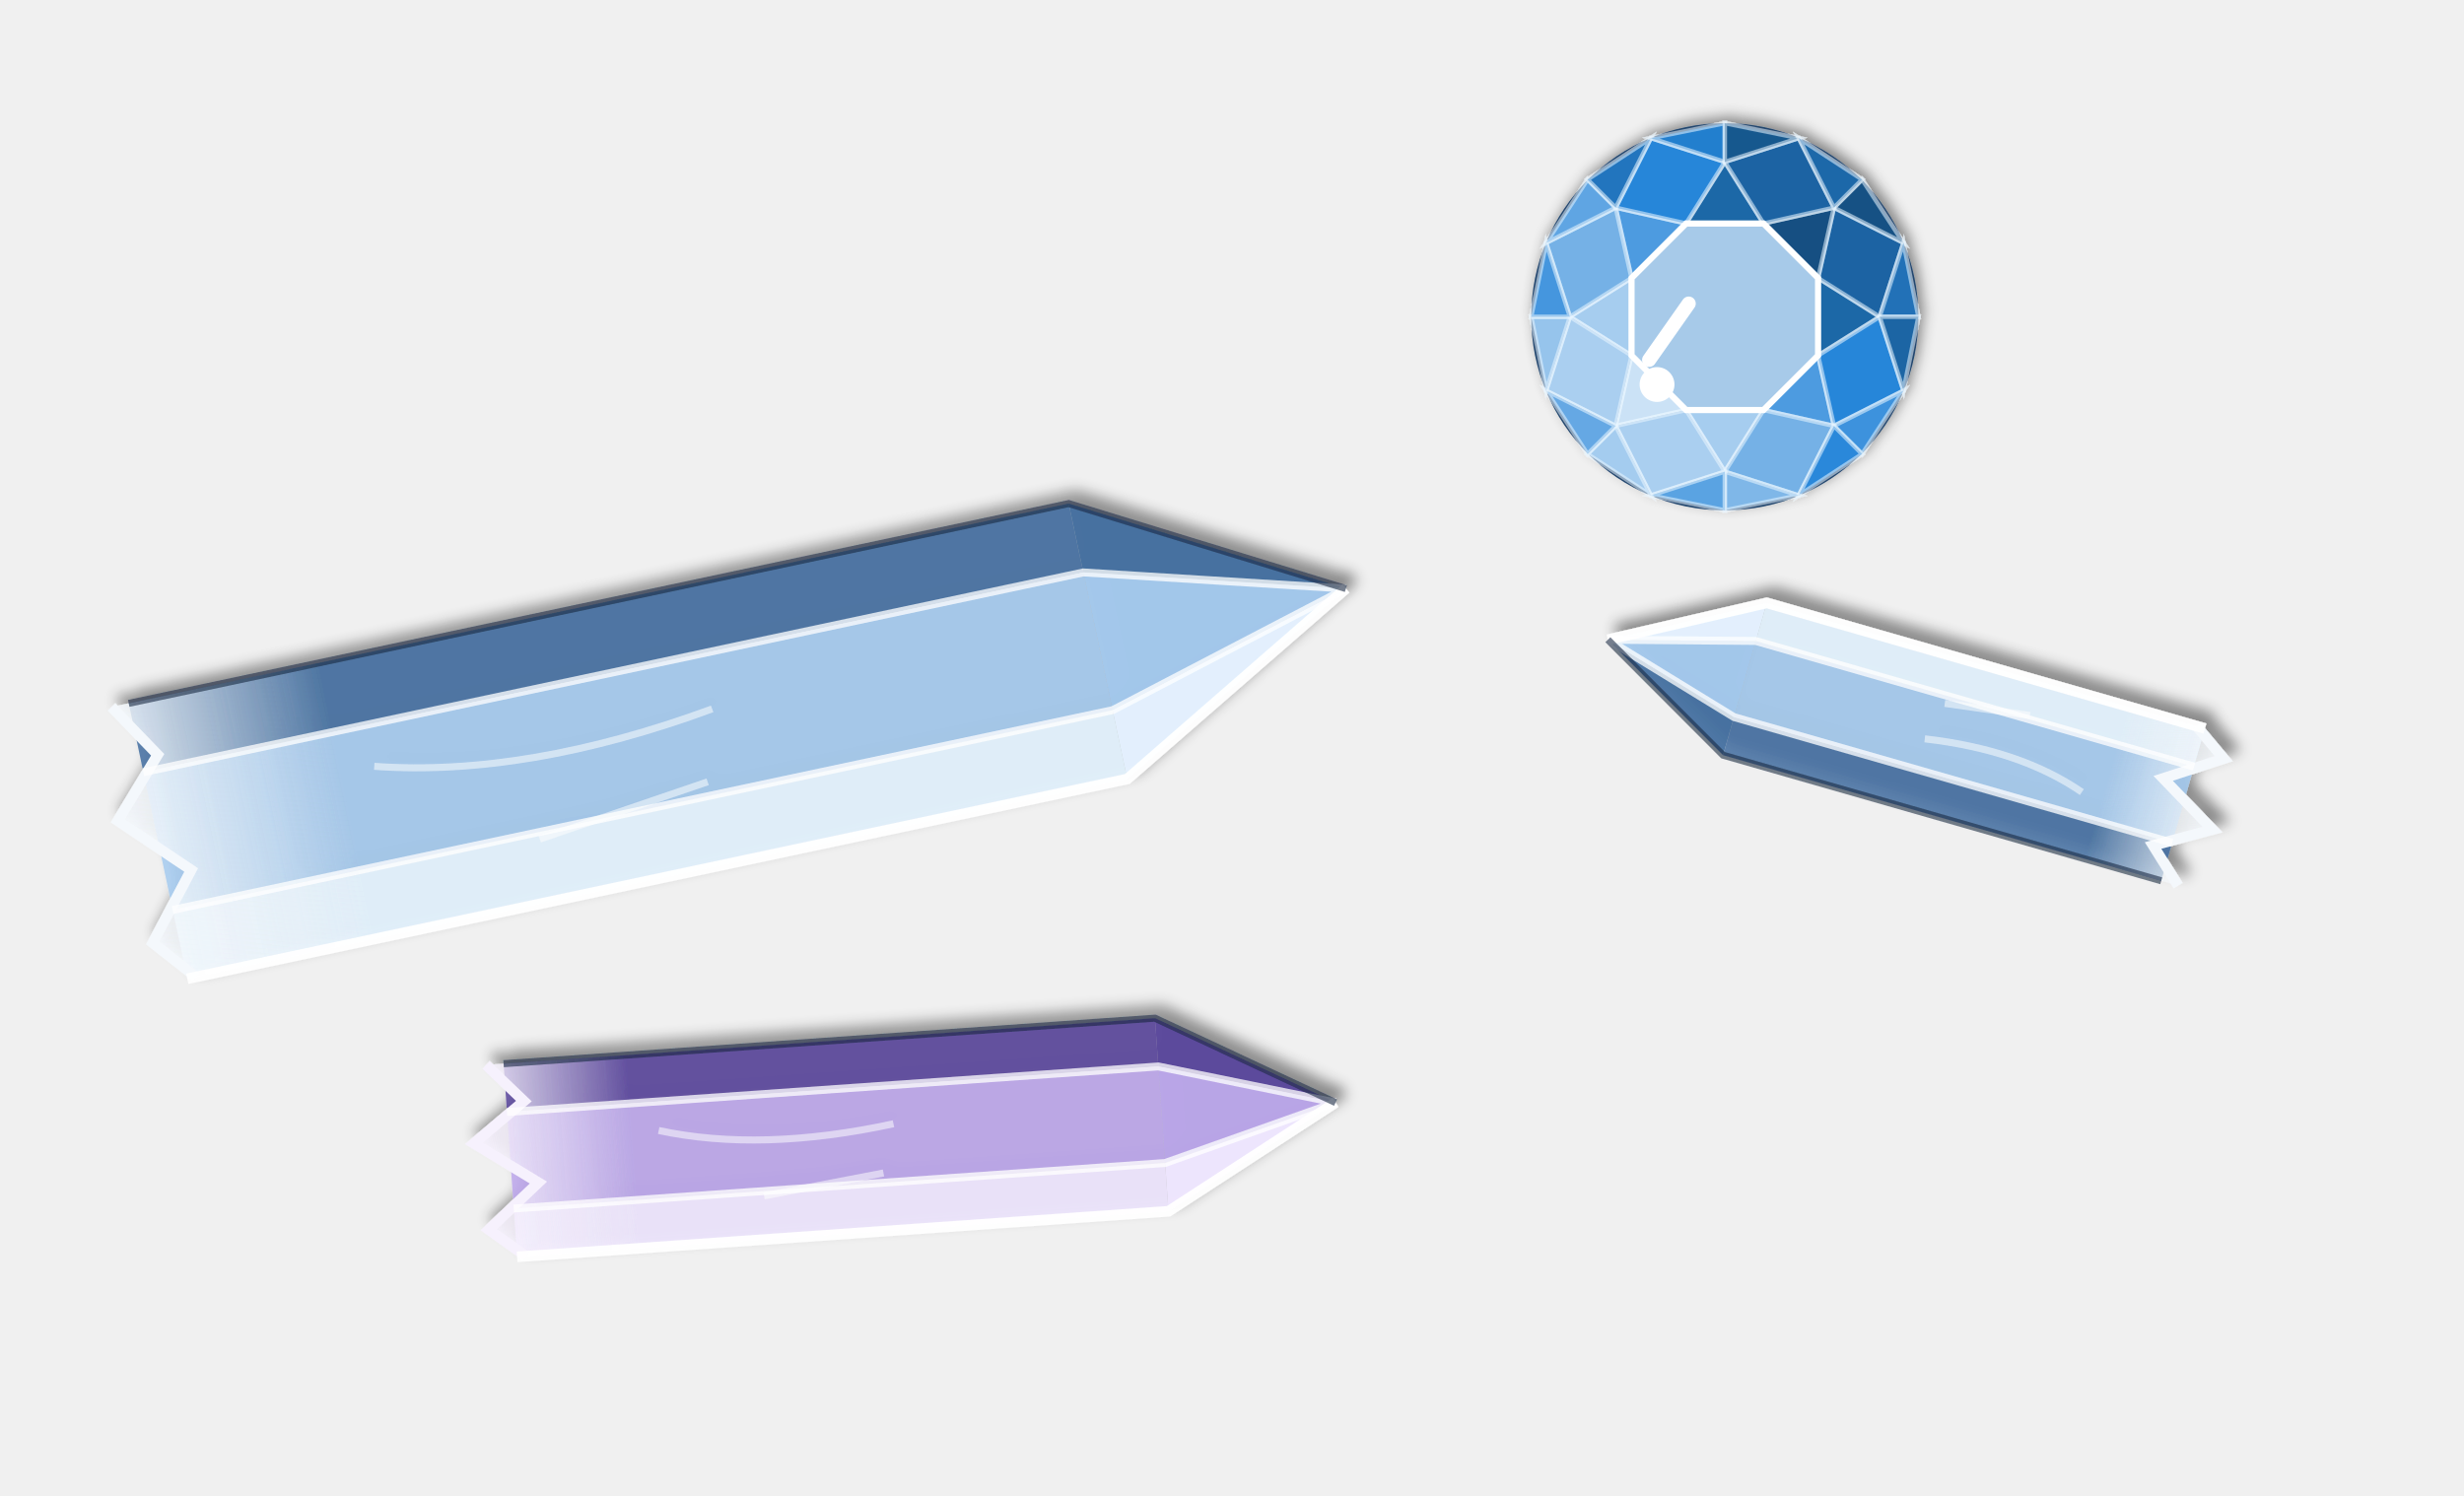
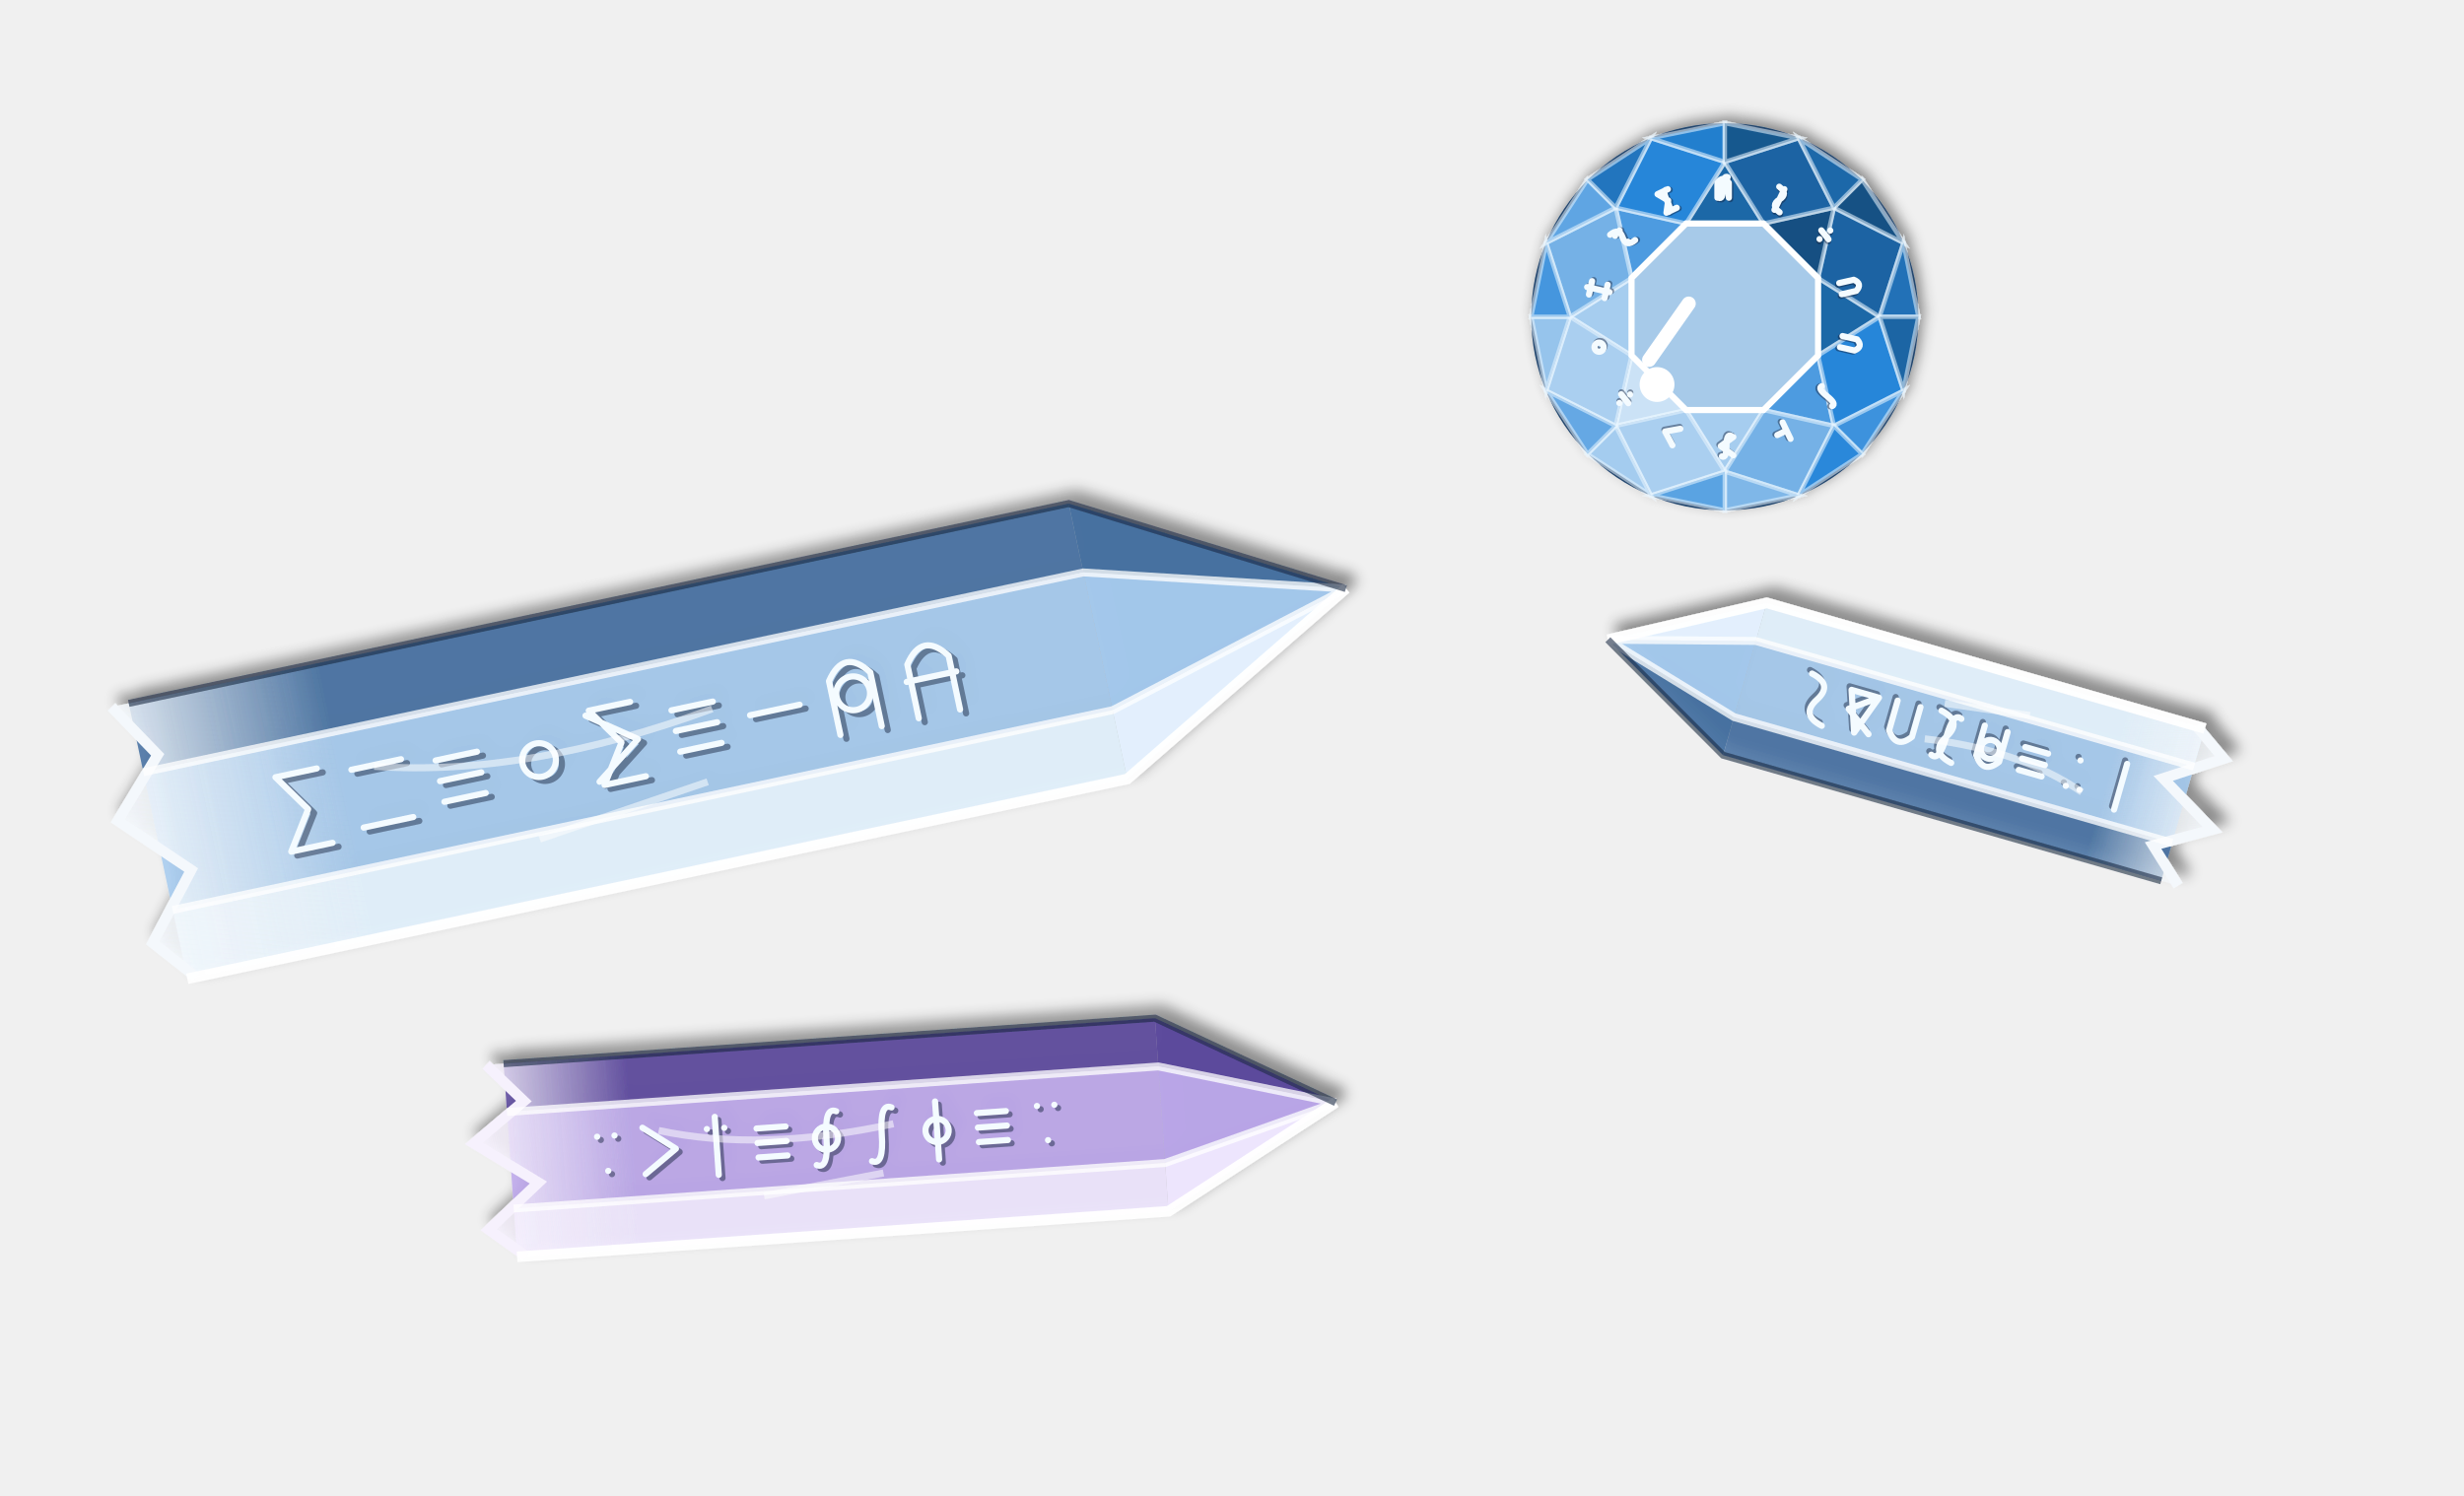
<svg xmlns="http://www.w3.org/2000/svg" viewBox="0 0 280 170">
  <defs>
    <filter id="cr-sombra" x="-30%" y="-30%" width="160%" height="160%">
      <feDropShadow dx="4.8" dy="-6" stdDeviation="3.6" flood-color="#0a0402" flood-opacity=".6" />
      <feDropShadow dx="0.9" dy="-1.2" stdDeviation="0.8" flood-color="#000" flood-opacity=".45" />
    </filter>
    <filter id="cr-sombra-baixa" x="-30%" y="-30%" width="160%" height="160%">
      <feDropShadow dx="2.4" dy="-3" stdDeviation="1.8" flood-color="#0a0402" flood-opacity=".6" />
      <feDropShadow dx="0.45" dy="-0.6" stdDeviation="0.8" flood-color="#000" flood-opacity=".45" />
    </filter>
  </defs>
  <g filter="url(#cr-sombra)">
    <g transform="translate(16 96) rotate(-12)">
      <defs>
        <linearGradient id="cr-a-leite" x1="0" x2="1">
          <stop offset="0" stop-color="#f4f8fc" stop-opacity=".95" />
          <stop offset=".45" stop-color="#f4f8fc" stop-opacity="0" />
        </linearGradient>
      </defs>
      <path d="M2 -16 L111.2 -16 L111.2 -8 L2 -8 Z" fill="#3e6c9e" fill-opacity=".82" />
      <path d="M2 -8 L111.2 -8 L111.2 8 L2 8 Z" fill="#9fc8f0" fill-opacity=".78" />
      <path d="M2 8 L111.2 8 L111.2 16 L2 16 Z" fill="#e4f3ff" fill-opacity=".85" />
      <path d="M111.2 -16 L111.2 -8 L140 0 Z" fill="#3e6c9e" fill-opacity=".9" />
      <path d="M111.2 -8 L111.2 8 L140 0 Z" fill="#9fc8f0" fill-opacity=".85" />
      <path d="M111.2 8 L111.2 16 L140 0 Z" fill="#e4f3ff" fill-opacity=".95" />
      <path d="M0 -16 L4 -9.6 L-2 -3.2 L5 4 L-1 11.2 L3 16 L55.6 16 L55.6 -16 Z" fill="url(#cr-a-leite)" />
      <path d="M0 -16 L4 -9.6 L-2 -3.2 L5 4 L-1 11.2 L3 16" stroke="#f4f8fc" stroke-width="1.2" fill="none" />
+       <g fill="none" stroke-width="0.073" stroke-linecap="round" stroke-linejoin="round">
+         <g transform="translate(15.6 0) scale(9.6)">
+           <path d="M.6 -.45 H.1 L.4 0 L.1 .45 H.6" transform="translate(.06 .06)" stroke="#14203a" stroke-opacity=".45" />
+           <path d="M.6 -.45 H.1 L.4 0 L.1 .45 H.6" stroke="#f4fbff" />
+         </g>
+         <g transform="translate(24.7 0) scale(9.6)">
+           <path d="M.05 -.35 H.65 M.05 .35 H.65" transform="translate(.06 .06)" stroke="#14203a" stroke-opacity=".45" />
+           <path d="M.05 -.35 H.65 M.05 .35 H.65" stroke="#f4fbff" />
+         </g>
+         <g transform="translate(33.8 0) scale(9.6)">
+           <path d="M.1 -.25 H.6 M.1 0 H.6 M.1 .25 H.6" transform="translate(.06 .06)" stroke="#14203a" stroke-opacity=".45" />
+           <path d="M.1 -.25 H.6 M.1 0 H.6 M.1 .25 H.6" stroke="#f4fbff" />
+         </g>
+         <g transform="translate(42.9 0) scale(9.6)">
+           <path d="M.55 0 A.2 .2 0 1 1 .15 0 A.2 .2 0 1 1 .55 0" transform="translate(.06 .06)" stroke="#14203a" stroke-opacity=".45" />
+           <path d="M.55 0 A.2 .2 0 1 1 .15 0 A.2 .2 0 1 1 .55 0" stroke="#f4fbff" />
+         </g>
+         <g transform="translate(52 0) scale(9.6)">
+           <path d="M.05 -.4 L.6 0 L.05 .4 M.6 -.45 H.1 L.4 0 L.1 .45 H.6" transform="translate(.06 .06)" stroke="#14203a" stroke-opacity=".45" />
+           <path d="M.05 -.4 L.6 0 L.05 .4 M.6 -.45 H.1 L.4 0 L.1 .45 H.6" stroke="#f4fbff" />
+         </g>
+         <g transform="translate(61.2 0) scale(9.6)">
+           <path d="M.1 -.25 H.6 M.1 0 H.6 M.1 .25 H.6" transform="translate(.06 .06)" stroke="#14203a" stroke-opacity=".45" />
+           <path d="M.1 -.25 H.6 M.1 0 H.6 M.1 .25 H.6" stroke="#f4fbff" />
+         </g>
+         <g transform="translate(70.3 0) scale(9.6)">
+           <path d="M.05 0 H.65" transform="translate(.06 .06)" stroke="#14203a" stroke-opacity=".45" />
+           <path d="M.05 0 H.65" stroke="#f4fbff" />
+         </g>
+         <g transform="translate(79.4 0) scale(9.6)">
+           <path d="M.55 0 A.2 .2 0 1 1 .15 0 A.2 .2 0 1 1 .55 0 M.1 .45 V-.2 Q.35 -.55 .6 -.2 V.45" transform="translate(.06 .06)" stroke="#14203a" stroke-opacity=".45" />
+           <path d="M.55 0 A.2 .2 0 1 1 .15 0 A.2 .2 0 1 1 .55 0 M.1 .45 V-.2 Q.35 -.55 .6 -.2 V.45" stroke="#f4fbff" />
+         </g>
+         <g transform="translate(88.5 0) scale(9.6)">
+           <path d="M.05 0 H.65 M.1 .45 V-.2 Q.35 -.55 .6 -.2 V.45" transform="translate(.06 .06)" stroke="#14203a" stroke-opacity=".45" />
+           <path d="M.05 0 H.65 M.1 .45 V-.2 Q.35 -.55 .6 -.2 V.45" stroke="#f4fbff" />
+         </g>
+       </g>
      <path d="M27.8 -3.2 q16.68 4.8 38.92 1.6 M44.48 8.8 l20.016 -2.4" stroke="#fff" stroke-opacity=".5" stroke-width=".8" fill="none" />
      <path d="M2 8 L111.2 8 L140 0 M2 -8 L111.2 -8 L140 0" stroke="#fff" stroke-opacity=".75" stroke-width=".9" fill="none" />
      <path d="M2 16 L111.2 16 L140 0" stroke="#fff" stroke-opacity=".95" stroke-width="1.2" fill="none" />
      <path d="M2 -16 L111.2 -16 L140 0" stroke="#1b2a44" stroke-opacity=".6" stroke-width=".8" fill="none" />
    </g>
    <g transform="translate(56 132) rotate(-4)">
      <defs>
        <linearGradient id="cr-b-leite" x1="0" x2="1">
          <stop offset="0" stop-color="#f6f1fd" stop-opacity=".95" />
          <stop offset=".45" stop-color="#f6f1fd" stop-opacity="0" />
        </linearGradient>
      </defs>
      <path d="M2 -11 L76.2 -11 L76.2 -5.5 L2 -5.5 Z" fill="#55409a" fill-opacity=".82" />
      <path d="M2 -5.5 L76.2 -5.5 L76.2 5.5 L2 5.5 Z" fill="#b9a2ec" fill-opacity=".78" />
      <path d="M2 5.5 L76.2 5.5 L76.2 11 L2 11 Z" fill="#efe6ff" fill-opacity=".85" />
      <path d="M76.2 -11 L76.2 -5.5 L96 0 Z" fill="#55409a" fill-opacity=".9" />
      <path d="M76.2 -5.5 L76.2 5.5 L96 0 Z" fill="#b9a2ec" fill-opacity=".85" />
      <path d="M76.2 5.5 L76.2 11 L96 0 Z" fill="#efe6ff" fill-opacity=".95" />
      <path d="M0 -11 L4 -6.6 L-2 -2.2 L5 2.75 L-1 7.7 L3 11 L38.1 11 L38.1 -11 Z" fill="url(#cr-b-leite)" />
      <path d="M0 -11 L4 -6.6 L-2 -2.2 L5 2.75 L-1 7.7 L3 11" stroke="#f6f1fd" stroke-width="1.2" fill="none" />
+       <g fill="none" stroke-width="0.106" stroke-linecap="round" stroke-linejoin="round">
+         <g transform="translate(10.7 0) scale(6.6)">
+           <path d="M.2 -.3 h.001 M.5 -.3 h.001 M.35 .3 h.001" transform="translate(.06 .06)" stroke="#14203a" stroke-opacity=".45" />
+           <path d="M.2 -.3 h.001 M.5 -.3 h.001 M.35 .3 h.001" stroke="#f4fbff" />
+         </g>
+         <g transform="translate(16.9 0) scale(6.6)">
+           <path d="M.05 -.4 L.6 0 L.05 .4" transform="translate(.06 .06)" stroke="#14203a" stroke-opacity=".45" />
+           <path d="M.05 -.4 L.6 0 L.05 .4" stroke="#f4fbff" />
+         </g>
+         <g transform="translate(23.2 0) scale(6.6)">
+           <path d="M.35 -.5 V.5 M.2 -.3 h.001 M.5 -.3 h.001 M.35 .3 h.001" transform="translate(.06 .06)" stroke="#14203a" stroke-opacity=".45" />
+           <path d="M.35 -.5 V.5 M.2 -.3 h.001 M.5 -.3 h.001 M.35 .3 h.001" stroke="#f4fbff" />
+         </g>
+         <g transform="translate(29.5 0) scale(6.6)">
+           <path d="M.1 -.25 H.6 M.1 0 H.6 M.1 .25 H.6" transform="translate(.06 .06)" stroke="#14203a" stroke-opacity=".45" />
+           <path d="M.1 -.25 H.6 M.1 0 H.6 M.1 .25 H.6" stroke="#f4fbff" />
+         </g>
+         <g transform="translate(35.7 0) scale(6.6)">
+           <path d="M.55 0 A.2 .2 0 1 1 .15 0 A.2 .2 0 1 1 .55 0 M.55 -.45 Q.35 -.55 .35 0 T.15 .45" transform="translate(.06 .06)" stroke="#14203a" stroke-opacity=".45" />
+           <path d="M.55 0 A.2 .2 0 1 1 .15 0 A.2 .2 0 1 1 .55 0 M.55 -.45 Q.35 -.55 .35 0 T.15 .45" stroke="#f4fbff" />
+         </g>
+         <g transform="translate(42 0) scale(6.6)">
+           <path d="M.55 -.45 Q.35 -.55 .35 0 T.15 .45" transform="translate(.06 .06)" stroke="#14203a" stroke-opacity=".45" />
+           <path d="M.55 -.45 Q.35 -.55 .35 0 T.15 .45" stroke="#f4fbff" />
+         </g>
+         <g transform="translate(48.3 0) scale(6.6)">
+           <path d="M.35 -.5 V.5 M.55 0 A.2 .2 0 1 1 .15 0 A.2 .2 0 1 1 .55 0" transform="translate(.06 .06)" stroke="#14203a" stroke-opacity=".45" />
+           <path d="M.35 -.5 V.5 M.55 0 A.2 .2 0 1 1 .15 0 A.2 .2 0 1 1 .55 0" stroke="#f4fbff" />
+         </g>
+         <g transform="translate(54.6 0) scale(6.6)">
+           <path d="M.1 -.25 H.6 M.1 0 H.6 M.1 .25 H.6" transform="translate(.06 .06)" stroke="#14203a" stroke-opacity=".45" />
+           <path d="M.1 -.25 H.6 M.1 0 H.6 M.1 .25 H.6" stroke="#f4fbff" />
+         </g>
+         <g transform="translate(60.8 0) scale(6.6)">
+           <path d="M.2 -.3 h.001 M.5 -.3 h.001 M.35 .3 h.001" transform="translate(.06 .06)" stroke="#14203a" stroke-opacity=".45" />
+           <path d="M.2 -.3 h.001 M.5 -.3 h.001 M.35 .3 h.001" stroke="#f4fbff" />
+         </g>
+       </g>
      <path d="M19.05 -2.2 q11.43 3.3 26.67 1.1 M30.48 6.05 l13.716 -1.65" stroke="#fff" stroke-opacity=".5" stroke-width=".8" fill="none" />
      <path d="M2 5.5 L76.2 5.5 L96 0 M2 -5.5 L76.2 -5.5 L96 0" stroke="#fff" stroke-opacity=".75" stroke-width=".9" fill="none" />
      <path d="M2 11 L76.2 11 L96 0" stroke="#fff" stroke-opacity=".95" stroke-width="1.2" fill="none" />
      <path d="M2 -11 L76.2 -11 L96 0" stroke="#1b2a44" stroke-opacity=".6" stroke-width=".8" fill="none" />
    </g>
    <g transform="translate(250 92) rotate(196)">
      <defs>
        <linearGradient id="cr-c-leite" x1="0" x2="1">
          <stop offset="0" stop-color="#f4f8fc" stop-opacity=".95" />
          <stop offset=".45" stop-color="#f4f8fc" stop-opacity="0" />
        </linearGradient>
      </defs>
      <path d="M2 -9 L53.8 -9 L53.8 -4.5 L2 -4.5 Z" fill="#3e6c9e" fill-opacity=".82" />
      <path d="M2 -4.5 L53.8 -4.5 L53.8 4.5 L2 4.5 Z" fill="#9fc8f0" fill-opacity=".78" />
      <path d="M2 4.5 L53.8 4.5 L53.8 9 L2 9 Z" fill="#e4f3ff" fill-opacity=".85" />
      <path d="M53.8 -9 L53.8 -4.5 L70 0 Z" fill="#3e6c9e" fill-opacity=".9" />
      <path d="M53.8 -4.5 L53.8 4.5 L70 0 Z" fill="#9fc8f0" fill-opacity=".85" />
      <path d="M53.8 4.5 L53.8 9 L70 0 Z" fill="#e4f3ff" fill-opacity=".95" />
      <path d="M0 -9 L4 -5.4 L-2 -1.8 L5 2.25 L-1 6.3 L3 9 L26.9 9 L26.9 -9 Z" fill="url(#cr-c-leite)" />
      <path d="M0 -9 L4 -5.4 L-2 -1.8 L5 2.25 L-1 6.3 L3 9" stroke="#f4f8fc" stroke-width="1.2" fill="none" />
+       <g fill="none" stroke-width="0.13" stroke-linecap="round" stroke-linejoin="round">
+         <g transform="translate(7.5 0) scale(5.4)">
+           <path d="M.35 -.5 V.5" transform="translate(.06 .06)" stroke="#14203a" stroke-opacity=".45" />
+           <path d="M.35 -.5 V.5" stroke="#f4fbff" />
+         </g>
+         <g transform="translate(12.7 0) scale(5.4)">
+           <path d="M.2 -.3 h.001 M.5 -.3 h.001 M.35 .3 h.001" transform="translate(.06 .06)" stroke="#14203a" stroke-opacity=".45" />
+           <path d="M.2 -.3 h.001 M.5 -.3 h.001 M.35 .3 h.001" stroke="#f4fbff" />
+         </g>
+         <g transform="translate(17.8 0) scale(5.4)">
+           <path d="M.1 -.25 H.6 M.1 0 H.6 M.1 .25 H.6" transform="translate(.06 .06)" stroke="#14203a" stroke-opacity=".45" />
+           <path d="M.1 -.25 H.6 M.1 0 H.6 M.1 .25 H.6" stroke="#f4fbff" />
+         </g>
+         <g transform="translate(22.9 0) scale(5.4)">
+           <path d="M.55 0 A.2 .2 0 1 1 .15 0 A.2 .2 0 1 1 .55 0 M.1 .45 V-.2 Q.35 -.55 .6 -.2 V.45" transform="translate(.06 .06)" stroke="#14203a" stroke-opacity=".45" />
+           <path d="M.55 0 A.2 .2 0 1 1 .15 0 A.2 .2 0 1 1 .55 0 M.1 .45 V-.2 Q.35 -.55 .6 -.2 V.45" stroke="#f4fbff" />
+         </g>
+         <g transform="translate(28.1 0) scale(5.4)">
+           <path d="M.55 -.45 Q.35 -.55 .35 0 T.15 .45 M.1 -.5 Q.6 -.4 .35 0 T.6 .5" transform="translate(.06 .06)" stroke="#14203a" stroke-opacity=".45" />
+           <path d="M.55 -.45 Q.35 -.55 .35 0 T.15 .45 M.1 -.5 Q.6 -.4 .35 0 T.6 .5" stroke="#f4fbff" />
+         </g>
+         <g transform="translate(33.2 0) scale(5.4)">
+           <path d="M.1 .45 V-.2 Q.35 -.55 .6 -.2 V.45" transform="translate(.06 .06)" stroke="#14203a" stroke-opacity=".45" />
+           <path d="M.1 .45 V-.2 Q.35 -.55 .6 -.2 V.45" stroke="#f4fbff" />
+         </g>
+         <g transform="translate(38.3 0) scale(5.4)">
+           <path d="M.35 -.45 L.65 .4 H.05 Z M.05 -.4 L.6 0 L.05 .4" transform="translate(.06 .06)" stroke="#14203a" stroke-opacity=".45" />
+           <path d="M.35 -.45 L.65 .4 H.05 Z M.05 -.4 L.6 0 L.05 .4" stroke="#f4fbff" />
+         </g>
+         <g transform="translate(43.4 0) scale(5.4)">
+           <path d="M.1 -.5 Q.6 -.4 .35 0 T.6 .5" transform="translate(.06 .06)" stroke="#14203a" stroke-opacity=".45" />
+           <path d="M.1 -.5 Q.6 -.4 .35 0 T.6 .5" stroke="#f4fbff" />
+         </g>
+       </g>
      <path d="M13.45 -1.8 q8.07 2.7 18.83 0.9 M21.52 4.95 l9.684 -1.35" stroke="#fff" stroke-opacity=".5" stroke-width=".8" fill="none" />
      <path d="M2 4.5 L53.8 4.5 L70 0 M2 -4.5 L53.8 -4.5 L70 0" stroke="#fff" stroke-opacity=".75" stroke-width=".9" fill="none" />
      <path d="M2 9 L53.8 9 L70 0" stroke="#fff" stroke-opacity=".95" stroke-width="1.2" fill="none" />
      <path d="M2 -9 L53.8 -9 L70 0" stroke="#1b2a44" stroke-opacity=".6" stroke-width=".8" fill="none" />
    </g>
  </g>
  <g filter="url(#cr-sombra-baixa)">
    <g transform="translate(196 36)">
      <circle r="22" fill="#24466e" />
      <path d="M10.6,-4.4 L10.6,4.4 L17.6,0 Z" fill="hsl(208 70% 38.5%)" stroke="#e8f5ff" stroke-opacity=".55" stroke-width=".5" />
      <path d="M10.6,-4.4 L12.4,-12.4 L20.3,-8.4 L17.6,0 Z" fill="hsl(208 70% 37.6%)" stroke="#e8f5ff" stroke-opacity=".55" stroke-width=".5" />
      <path d="M12.4,-12.4 L15.6,-15.6 L20.3,-8.4 Z" fill="hsl(208 70% 30.4%)" stroke="#e8f5ff" stroke-opacity=".55" stroke-width=".5" />
      <path d="M17.6,0 L20.3,-8.4 L22,0 Z" fill="hsl(208 70% 42.2%)" stroke="#e8f5ff" stroke-opacity=".55" stroke-width=".5" />
      <path d="M10.6,4.4 L4.4,10.6 L12.4,12.4 Z" fill="hsl(208 70% 59%)" stroke="#e8f5ff" stroke-opacity=".55" stroke-width=".5" />
      <path d="M10.6,4.4 L17.6,0 L20.3,8.4 L12.4,12.4 Z" fill="hsl(208 70% 50.1%)" stroke="#e8f5ff" stroke-opacity=".55" stroke-width=".5" />
      <path d="M17.6,0 L22,0 L20.3,8.4 Z" fill="hsl(208 70% 37.9%)" stroke="#e8f5ff" stroke-opacity=".55" stroke-width=".5" />
      <path d="M12.4,12.4 L20.3,8.4 L15.6,15.6 Z" fill="hsl(208 70% 55.1%)" stroke="#e8f5ff" stroke-opacity=".55" stroke-width=".5" />
      <path d="M4.4,10.6 L-4.4,10.6 L0,17.6 Z" fill="hsl(208 70% 79.5%)" stroke="#e8f5ff" stroke-opacity=".55" stroke-width=".5" />
      <path d="M4.4,10.6 L12.4,12.4 L8.4,20.3 L0,17.6 Z" fill="hsl(208 70% 67.9%)" stroke="#e8f5ff" stroke-opacity=".55" stroke-width=".5" />
      <path d="M12.4,12.4 L15.6,15.6 L8.4,20.3 Z" fill="hsl(208 70% 51%)" stroke="#e8f5ff" stroke-opacity=".55" stroke-width=".5" />
      <path d="M0,17.6 L8.4,20.3 L0,22 Z" fill="hsl(208 70% 70.4%)" stroke="#e8f5ff" stroke-opacity=".55" stroke-width=".5" />
      <path d="M-4.4,10.6 L-10.6,4.4 L-12.4,12.4 Z" fill="hsl(208 70% 88%)" stroke="#e8f5ff" stroke-opacity=".55" stroke-width=".5" />
      <path d="M-4.4,10.6 L0,17.6 L-8.4,20.3 L-12.4,12.4 Z" fill="hsl(208 70% 80.4%)" stroke="#e8f5ff" stroke-opacity=".55" stroke-width=".5" />
      <path d="M0,17.6 L0,22 L-8.4,20.3 Z" fill="hsl(208 70% 62%)" stroke="#e8f5ff" stroke-opacity=".55" stroke-width=".5" />
      <path d="M-12.4,12.4 L-8.4,20.3 L-15.6,15.6 Z" fill="hsl(208 70% 78.9%)" stroke="#e8f5ff" stroke-opacity=".55" stroke-width=".5" />
      <path d="M-10.6,4.4 L-10.6,-4.4 L-17.6,0 Z" fill="hsl(208 70% 79.5%)" stroke="#e8f5ff" stroke-opacity=".55" stroke-width=".5" />
      <path d="M-10.6,4.4 L-12.4,12.4 L-20.3,8.4 L-17.6,0 Z" fill="hsl(208 70% 80.4%)" stroke="#e8f5ff" stroke-opacity=".55" stroke-width=".5" />
      <path d="M-12.4,12.4 L-15.6,15.6 L-20.3,8.4 Z" fill="hsl(208 70% 64.4%)" stroke="#e8f5ff" stroke-opacity=".55" stroke-width=".5" />
      <path d="M-17.6,0 L-20.3,8.4 L-22,0 Z" fill="hsl(208 70% 75.8%)" stroke="#e8f5ff" stroke-opacity=".55" stroke-width=".5" />
      <path d="M-10.6,-4.4 L-4.4,-10.6 L-12.4,-12.4 Z" fill="hsl(208 70% 59%)" stroke="#e8f5ff" stroke-opacity=".55" stroke-width=".5" />
      <path d="M-10.6,-4.4 L-17.6,0 L-20.3,-8.4 L-12.4,-12.4 Z" fill="hsl(208 70% 67.9%)" stroke="#e8f5ff" stroke-opacity=".55" stroke-width=".5" />
      <path d="M-17.6,0 L-22,0 L-20.3,-8.4 Z" fill="hsl(208 70% 56.9%)" stroke="#e8f5ff" stroke-opacity=".55" stroke-width=".5" />
      <path d="M-12.4,-12.4 L-20.3,-8.4 L-15.6,-15.6 Z" fill="hsl(208 70% 62.9%)" stroke="#e8f5ff" stroke-opacity=".55" stroke-width=".5" />
      <path d="M-4.4,-10.6 L4.4,-10.6 L0,-17.6 Z" fill="hsl(208 70% 38.5%)" stroke="#e8f5ff" stroke-opacity=".55" stroke-width=".5" />
      <path d="M-4.4,-10.6 L-12.4,-12.4 L-8.4,-20.3 L0,-17.6 Z" fill="hsl(208 70% 50.1%)" stroke="#e8f5ff" stroke-opacity=".55" stroke-width=".5" />
      <path d="M-12.4,-12.4 L-15.6,-15.6 L-8.4,-20.3 Z" fill="hsl(208 70% 43.8%)" stroke="#e8f5ff" stroke-opacity=".55" stroke-width=".5" />
      <path d="M0,-17.6 L-8.4,-20.3 L0,-22 Z" fill="hsl(208 70% 47.6%)" stroke="#e8f5ff" stroke-opacity=".55" stroke-width=".5" />
      <path d="M4.4,-10.6 L10.6,-4.4 L12.4,-12.4 Z" fill="hsl(208 70% 30%)" stroke="#e8f5ff" stroke-opacity=".55" stroke-width=".5" />
      <path d="M4.4,-10.6 L0,-17.6 L8.4,-20.3 L12.4,-12.4 Z" fill="hsl(208 70% 37.6%)" stroke="#e8f5ff" stroke-opacity=".55" stroke-width=".5" />
      <path d="M0,-17.6 L0,-22 L8.4,-20.3 Z" fill="hsl(208 70% 32.8%)" stroke="#e8f5ff" stroke-opacity=".55" stroke-width=".5" />
      <path d="M12.4,-12.4 L8.4,-20.3 L15.6,-15.6 Z" fill="hsl(208 70% 39.1%)" stroke="#e8f5ff" stroke-opacity=".55" stroke-width=".5" />
      <path d="M10.6 -4.4 L10.6 4.4 L4.4 10.6 L-4.4 10.6 L-10.6 4.4 L-10.6 -4.4 L-4.4 -10.6 L4.4 -10.6 Z" fill="#bfe2ff" fill-opacity=".85" stroke="#fff" stroke-width=".7" />
+       <g transform="rotate(0) translate(-1.1 -14.7) scale(2.6)" fill="none" stroke-width=".27" stroke-linecap="round" stroke-linejoin="round">
+         <path d="M.55 -.45 Q.35 -.55 .35 0 T.15 .45 M.1 .45 V-.2 Q.35 -.55 .6 -.2 V.45" transform="translate(.06 .06)" stroke="#14203a" stroke-opacity=".45" />
+         <path d="M.55 -.45 Q.35 -.55 .35 0 T.15 .45 M.1 .45 V-.2 Q.35 -.55 .6 -.2 V.45" stroke="#f4fbff" />
+       </g>
+       <g transform="rotate(25.71429) translate(-1.1 -14.7) scale(2.6)" fill="none" stroke-width=".27" stroke-linecap="round" stroke-linejoin="round">
+         <path d="M.35 -.5 V.5 M.1 -.5 Q.6 -.4 .35 0 T.6 .5" transform="translate(.06 .06)" stroke="#14203a" stroke-opacity=".45" />
+         <path d="M.35 -.5 V.5 M.1 -.5 Q.6 -.4 .35 0 T.6 .5" stroke="#f4fbff" />
+       </g>
+       <g transform="rotate(51.42857) translate(-1.1 -14.7) scale(2.6)" fill="none" stroke-width=".27" stroke-linecap="round" stroke-linejoin="round">
+         <path d="M.1 0 H.6 M.35 -.3 h.001 M.35 .3 h.001" transform="translate(.06 .06)" stroke="#14203a" stroke-opacity=".45" />
+         <path d="M.1 0 H.6 M.35 -.3 h.001 M.35 .3 h.001" stroke="#f4fbff" />
+       </g>
+       <g transform="rotate(77.14286) translate(-1.1 -14.7) scale(2.6)" fill="none" stroke-width=".27" stroke-linecap="round" stroke-linejoin="round">
+         <path d="M.1 .45 V-.2 Q.35 -.55 .6 -.2 V.45" transform="translate(.06 .06)" stroke="#14203a" stroke-opacity=".45" />
+         <path d="M.1 .45 V-.2 Q.35 -.55 .6 -.2 V.45" stroke="#f4fbff" />
+       </g>
+       <g transform="rotate(102.8571) translate(-1.1 -14.7) scale(2.6)" fill="none" stroke-width=".27" stroke-linecap="round" stroke-linejoin="round">
+         <path d="M.1 .45 V-.2 Q.35 -.55 .6 -.2 V.45" transform="translate(.06 .06)" stroke="#14203a" stroke-opacity=".45" />
+         <path d="M.1 .45 V-.2 Q.35 -.55 .6 -.2 V.45" stroke="#f4fbff" />
+       </g>
+       <g transform="rotate(128.5714) translate(-1.1 -14.7) scale(2.6)" fill="none" stroke-width=".27" stroke-linecap="round" stroke-linejoin="round">
+         <path d="M.55 -.45 Q.35 -.55 .35 0 T.15 .45" transform="translate(.06 .06)" stroke="#14203a" stroke-opacity=".45" />
+         <path d="M.55 -.45 Q.35 -.55 .35 0 T.15 .45" stroke="#f4fbff" />
+       </g>
+       <g transform="rotate(154.2857) translate(-1.1 -14.7) scale(2.6)" fill="none" stroke-width=".27" stroke-linecap="round" stroke-linejoin="round">
+         <path d="M.15 -.4 V.4 M.15 0 H.6" transform="translate(.06 .06)" stroke="#14203a" stroke-opacity=".45" />
+         <path d="M.15 -.4 V.4 M.15 0 H.6" stroke="#f4fbff" />
+       </g>
+       <g transform="rotate(180) translate(-1.1 -14.7) scale(2.6)" fill="none" stroke-width=".27" stroke-linecap="round" stroke-linejoin="round">
+         <path d="M.55 -.45 Q.35 -.55 .35 0 T.15 .45 M.05 -.4 L.6 0 L.05 .4" transform="translate(.06 .06)" stroke="#14203a" stroke-opacity=".45" />
+         <path d="M.55 -.45 Q.35 -.55 .35 0 T.15 .45 M.05 -.4 L.6 0 L.05 .4" stroke="#f4fbff" />
+       </g>
+       <g transform="rotate(205.7143) translate(-1.1 -14.7) scale(2.6)" fill="none" stroke-width=".27" stroke-linecap="round" stroke-linejoin="round">
+         <path d="M.05 -.4 L.6 0 L.05 .4" transform="translate(.06 .06)" stroke="#14203a" stroke-opacity=".45" />
+         <path d="M.05 -.4 L.6 0 L.05 .4" stroke="#f4fbff" />
+       </g>
+       <g transform="rotate(231.4286) translate(-1.1 -14.7) scale(2.6)" fill="none" stroke-width=".27" stroke-linecap="round" stroke-linejoin="round">
+         <path d="M.1 0 H.6 M.35 -.3 h.001 M.35 .3 h.001" transform="translate(.06 .06)" stroke="#14203a" stroke-opacity=".45" />
+         <path d="M.1 0 H.6 M.35 -.3 h.001 M.35 .3 h.001" stroke="#f4fbff" />
+       </g>
+       <g transform="rotate(257.1429) translate(-1.1 -14.7) scale(2.6)" fill="none" stroke-width=".27" stroke-linecap="round" stroke-linejoin="round">
+         <path d="M.55 0 A.2 .2 0 1 1 .15 0 A.2 .2 0 1 1 .55 0" transform="translate(.06 .06)" stroke="#14203a" stroke-opacity=".45" />
+         <path d="M.55 0 A.2 .2 0 1 1 .15 0 A.2 .2 0 1 1 .55 0" stroke="#f4fbff" />
+       </g>
+       <g transform="rotate(282.8571) translate(-1.1 -14.7) scale(2.6)" fill="none" stroke-width=".27" stroke-linecap="round" stroke-linejoin="round">
+         <path d="M.05 -.35 H.65 M.05 .35 H.65 M.35 -.5 V.5" transform="translate(.06 .06)" stroke="#14203a" stroke-opacity=".45" />
+         <path d="M.05 -.35 H.65 M.05 .35 H.65 M.35 -.5 V.5" stroke="#f4fbff" />
+       </g>
+       <g transform="rotate(308.5714) translate(-1.1 -14.7) scale(2.6)" fill="none" stroke-width=".27" stroke-linecap="round" stroke-linejoin="round">
+         <path d="M.2 -.3 h.001 M.5 -.3 h.001 M.35 .3 h.001 M.1 -.5 Q.6 -.4 .35 0 T.6 .5" transform="translate(.06 .06)" stroke="#14203a" stroke-opacity=".45" />
+         <path d="M.2 -.3 h.001 M.5 -.3 h.001 M.35 .3 h.001 M.1 -.5 Q.6 -.4 .35 0 T.6 .5" stroke="#f4fbff" />
+       </g>
+       <g transform="rotate(334.2857) translate(-1.1 -14.7) scale(2.6)" fill="none" stroke-width=".27" stroke-linecap="round" stroke-linejoin="round">
+         <path d="M.6 -.45 H.1 L.4 0 L.1 .45 H.6 M.55 -.45 Q.35 -.55 .35 0 T.15 .45" transform="translate(.06 .06)" stroke="#14203a" stroke-opacity=".45" />
+         <path d="M.6 -.45 H.1 L.4 0 L.1 .45 H.6 M.55 -.45 Q.35 -.55 .35 0 T.15 .45" stroke="#f4fbff" />
+       </g>
      <path d="M-8.6,4.9 L-4.1,-1.5" stroke="#fff" stroke-width="1.6" stroke-linecap="round" />
      <circle cx="-7.7" cy="7.7" r="1.98" fill="#fff" />
    </g>
  </g>
</svg>
